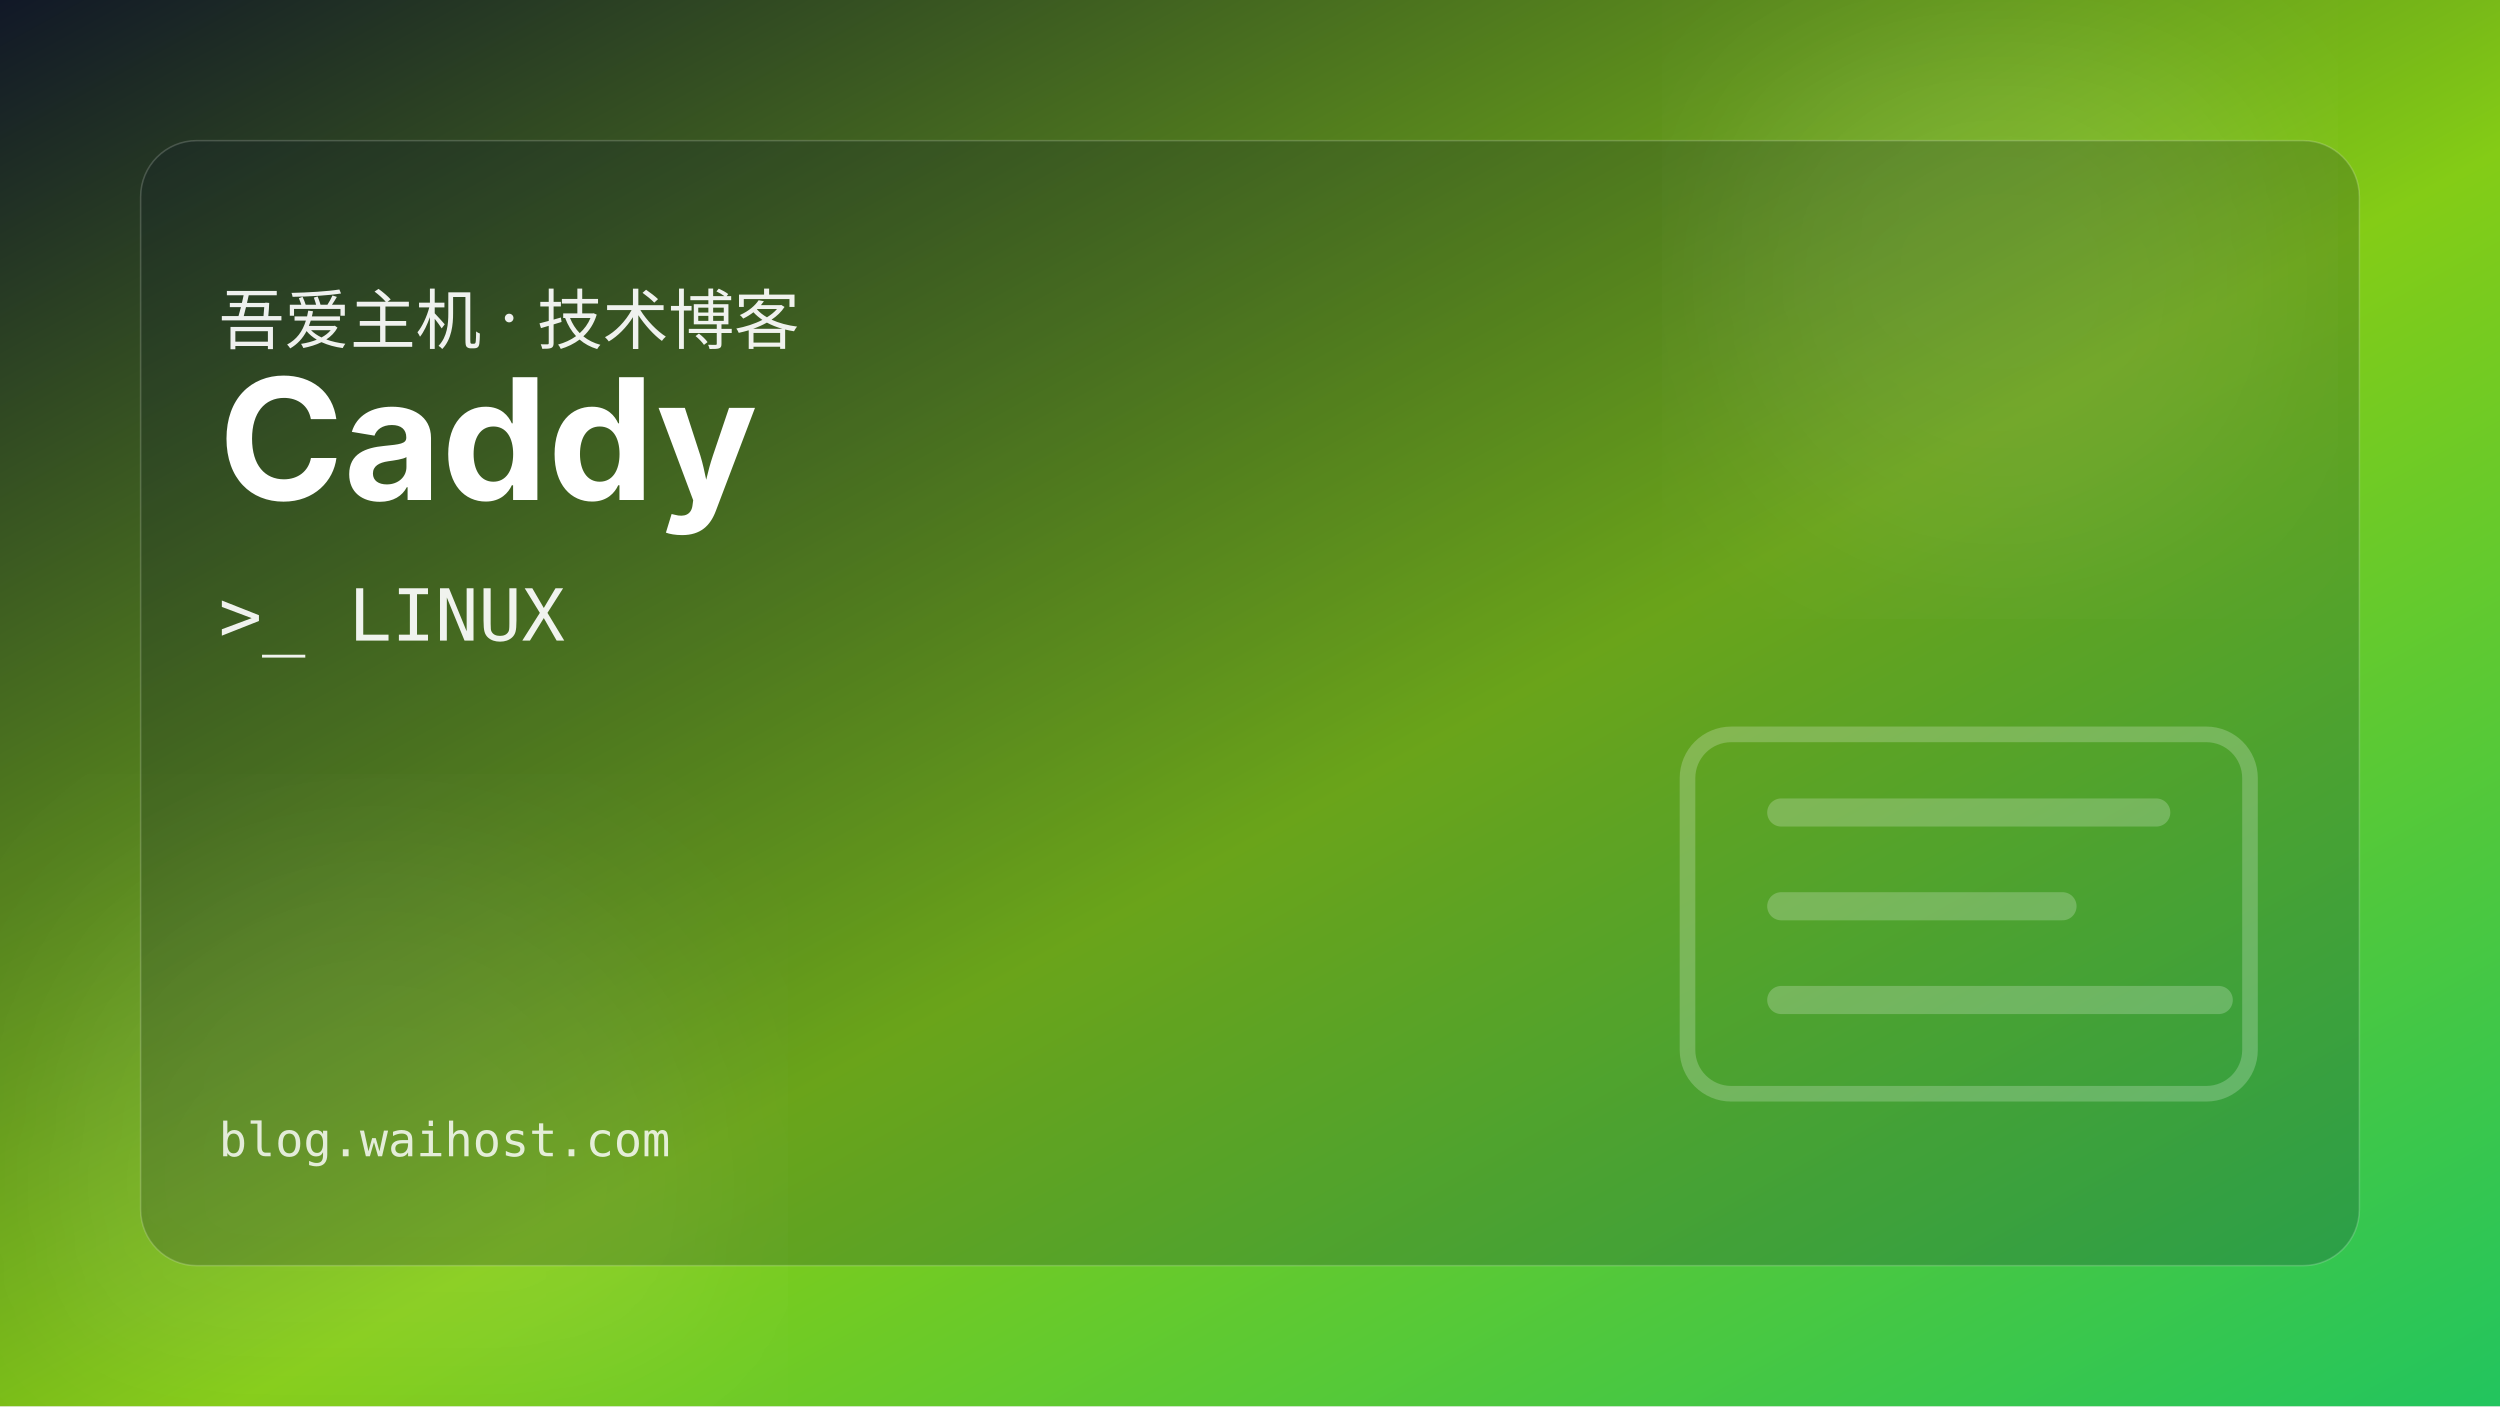
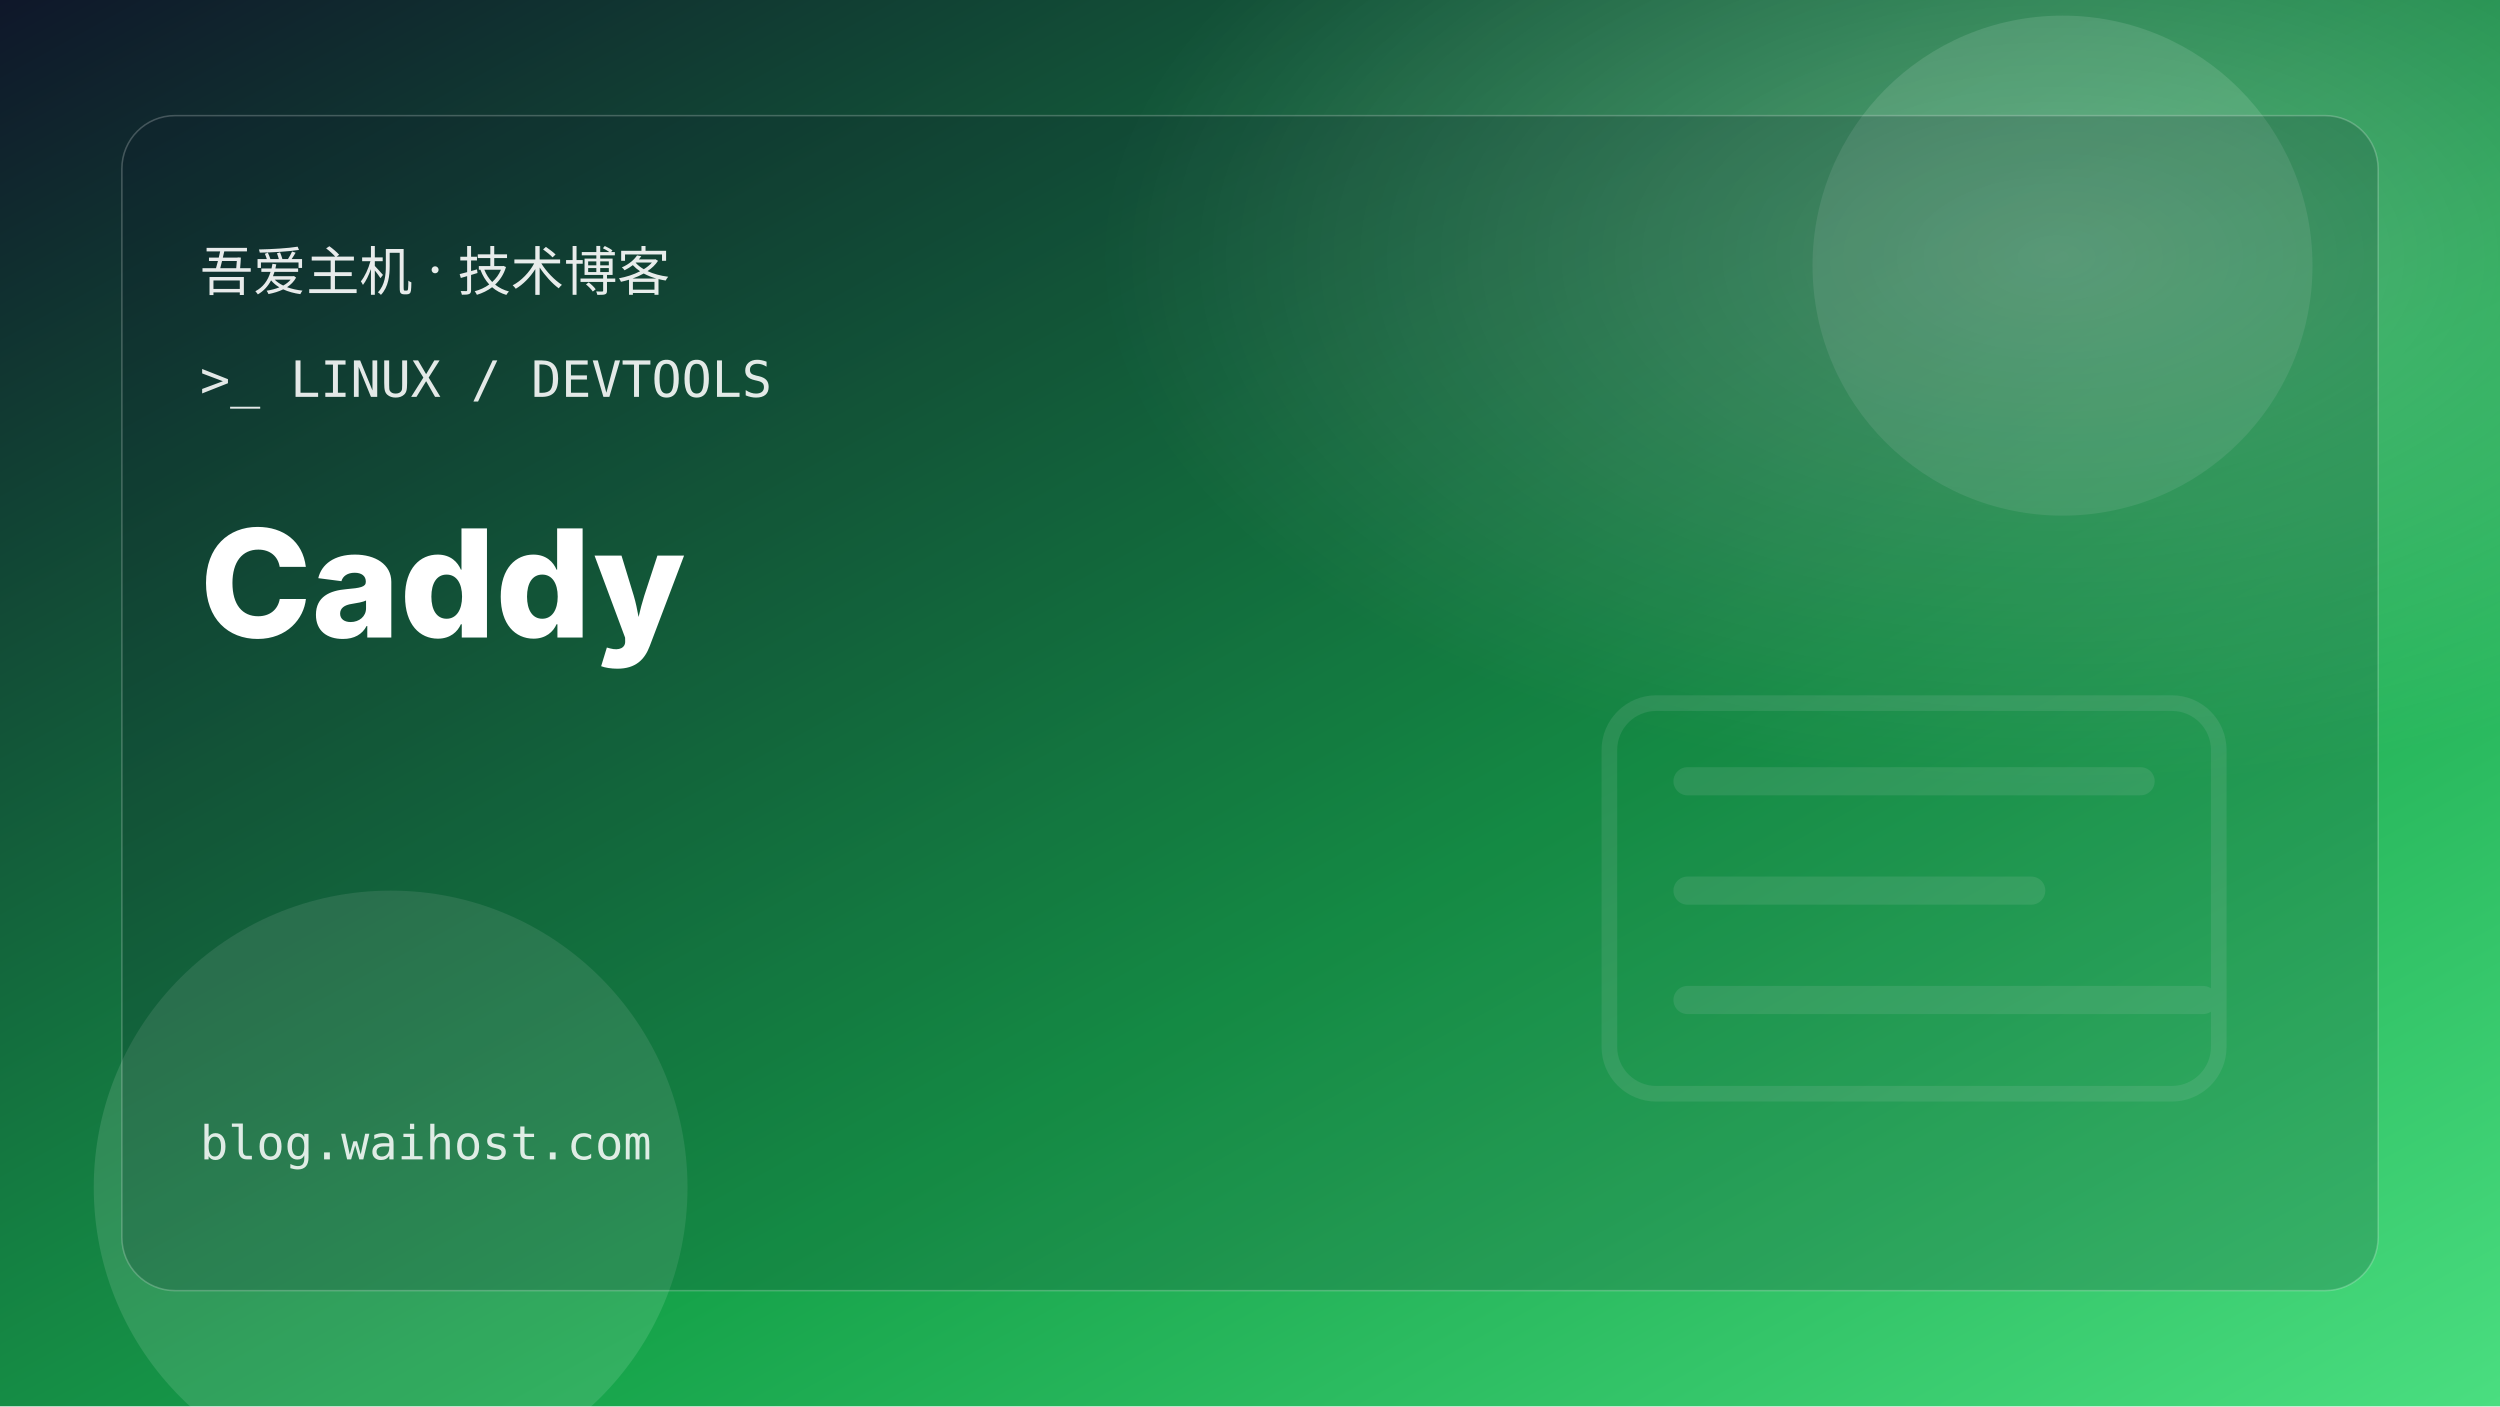
<svg xmlns="http://www.w3.org/2000/svg" width="1600" height="900" viewBox="0 0 1600 900" role="img" aria-label="Caddy：现代化Web服务器入门与实战">
  <defs>
    <linearGradient id="g" x1="0" y1="0" x2="1" y2="1">
-       <stop offset="0%" stop-color="#111827" />
-       <stop offset="55%" stop-color="#84cc16" />
-       <stop offset="100%" stop-color="#22c55e" />
+       <stop offset="0%" stop-color="#0f172a" />
+       <stop offset="60%" stop-color="#16a34a" />
+       <stop offset="100%" stop-color="#4ade80" />
    </linearGradient>
-     <filter id="blur">
-       <feGaussianBlur stdDeviation="60" />
-     </filter>
+     <radialGradient id="shine" cx="82%" cy="18%" r="38%">
+       <stop offset="0%" stop-color="rgba(255,255,255,.28)" />
+       <stop offset="100%" stop-color="rgba(255,255,255,0)" />
+     </radialGradient>
  </defs>
  <rect width="1600" height="900" fill="url(#g)" />
-   <circle cx="1280" cy="180" r="180" fill="rgba(255,255,255,.10)" filter="url(#blur)" />
-   <circle cx="240" cy="760" r="220" fill="rgba(255,255,255,.08)" filter="url(#blur)" />
-   <rect x="90" y="90" width="1420" height="720" rx="36" fill="rgba(15,23,42,.22)" stroke="rgba(255,255,255,.18)" />
-   <text x="140" y="220" font-size="42" font-family="Inter, Arial, sans-serif" fill="white" opacity=".92">吾爱主机 · 技术博客</text>
-   <text x="140" y="320" font-size="108" font-weight="700" font-family="Inter, 'PingFang SC', 'Microsoft YaHei', sans-serif" fill="white">Caddy</text>
-   <text x="140" y="410" font-size="46" font-family="JetBrains Mono, Consolas, monospace" fill="rgba(255,255,255,.92)">&gt;_ LINUX</text>
-   <g opacity=".22" stroke="white" fill="none">
-     <path d="M1140 520h240M1140 580h180M1140 640h280" stroke-width="18" stroke-linecap="round" />
-     <rect x="1080" y="470" width="360" height="230" rx="28" stroke-width="10" />
+   <rect width="1600" height="900" fill="url(#shine)" />
+   <g opacity=".12">
+     <circle cx="1320" cy="170" r="160" fill="#fff" />
+     <circle cx="250" cy="760" r="190" fill="#fff" />
+     <path d="M1080 500h290M1080 570h220M1080 640h330" stroke="#fff" stroke-width="18" stroke-linecap="round" />
+     <rect x="1030" y="450" width="390" height="250" rx="30" stroke="#fff" stroke-width="10" fill="none" />
  </g>
-   <text x="140" y="740" font-size="30" font-family="JetBrains Mono, Consolas, monospace" fill="rgba(255,255,255,.82)">blog.waihost.com</text>
+   <rect x="78" y="74" width="1444" height="752" rx="34" fill="rgba(15,23,42,.18)" stroke="rgba(255,255,255,.22)" />
+   <text x="128" y="186" font-size="34" font-family="Inter,Arial,sans-serif" fill="rgba(255,255,255,.9)">吾爱主机 · 技术博客</text>
+   <text x="128" y="254" font-size="32" font-family="JetBrains Mono,Consolas,monospace" fill="rgba(255,255,255,.88)">&gt;_ LINUX / DEVTOOLS</text>
+   <text x="128" y="408" font-size="96" font-weight="800" font-family="Inter,'PingFang SC','Microsoft YaHei',sans-serif" fill="#fff">Caddy</text>
+   <text x="128" y="742" font-size="30" font-family="JetBrains Mono,Consolas,monospace" fill="rgba(255,255,255,.85)">blog.waihost.com</text>
</svg>
